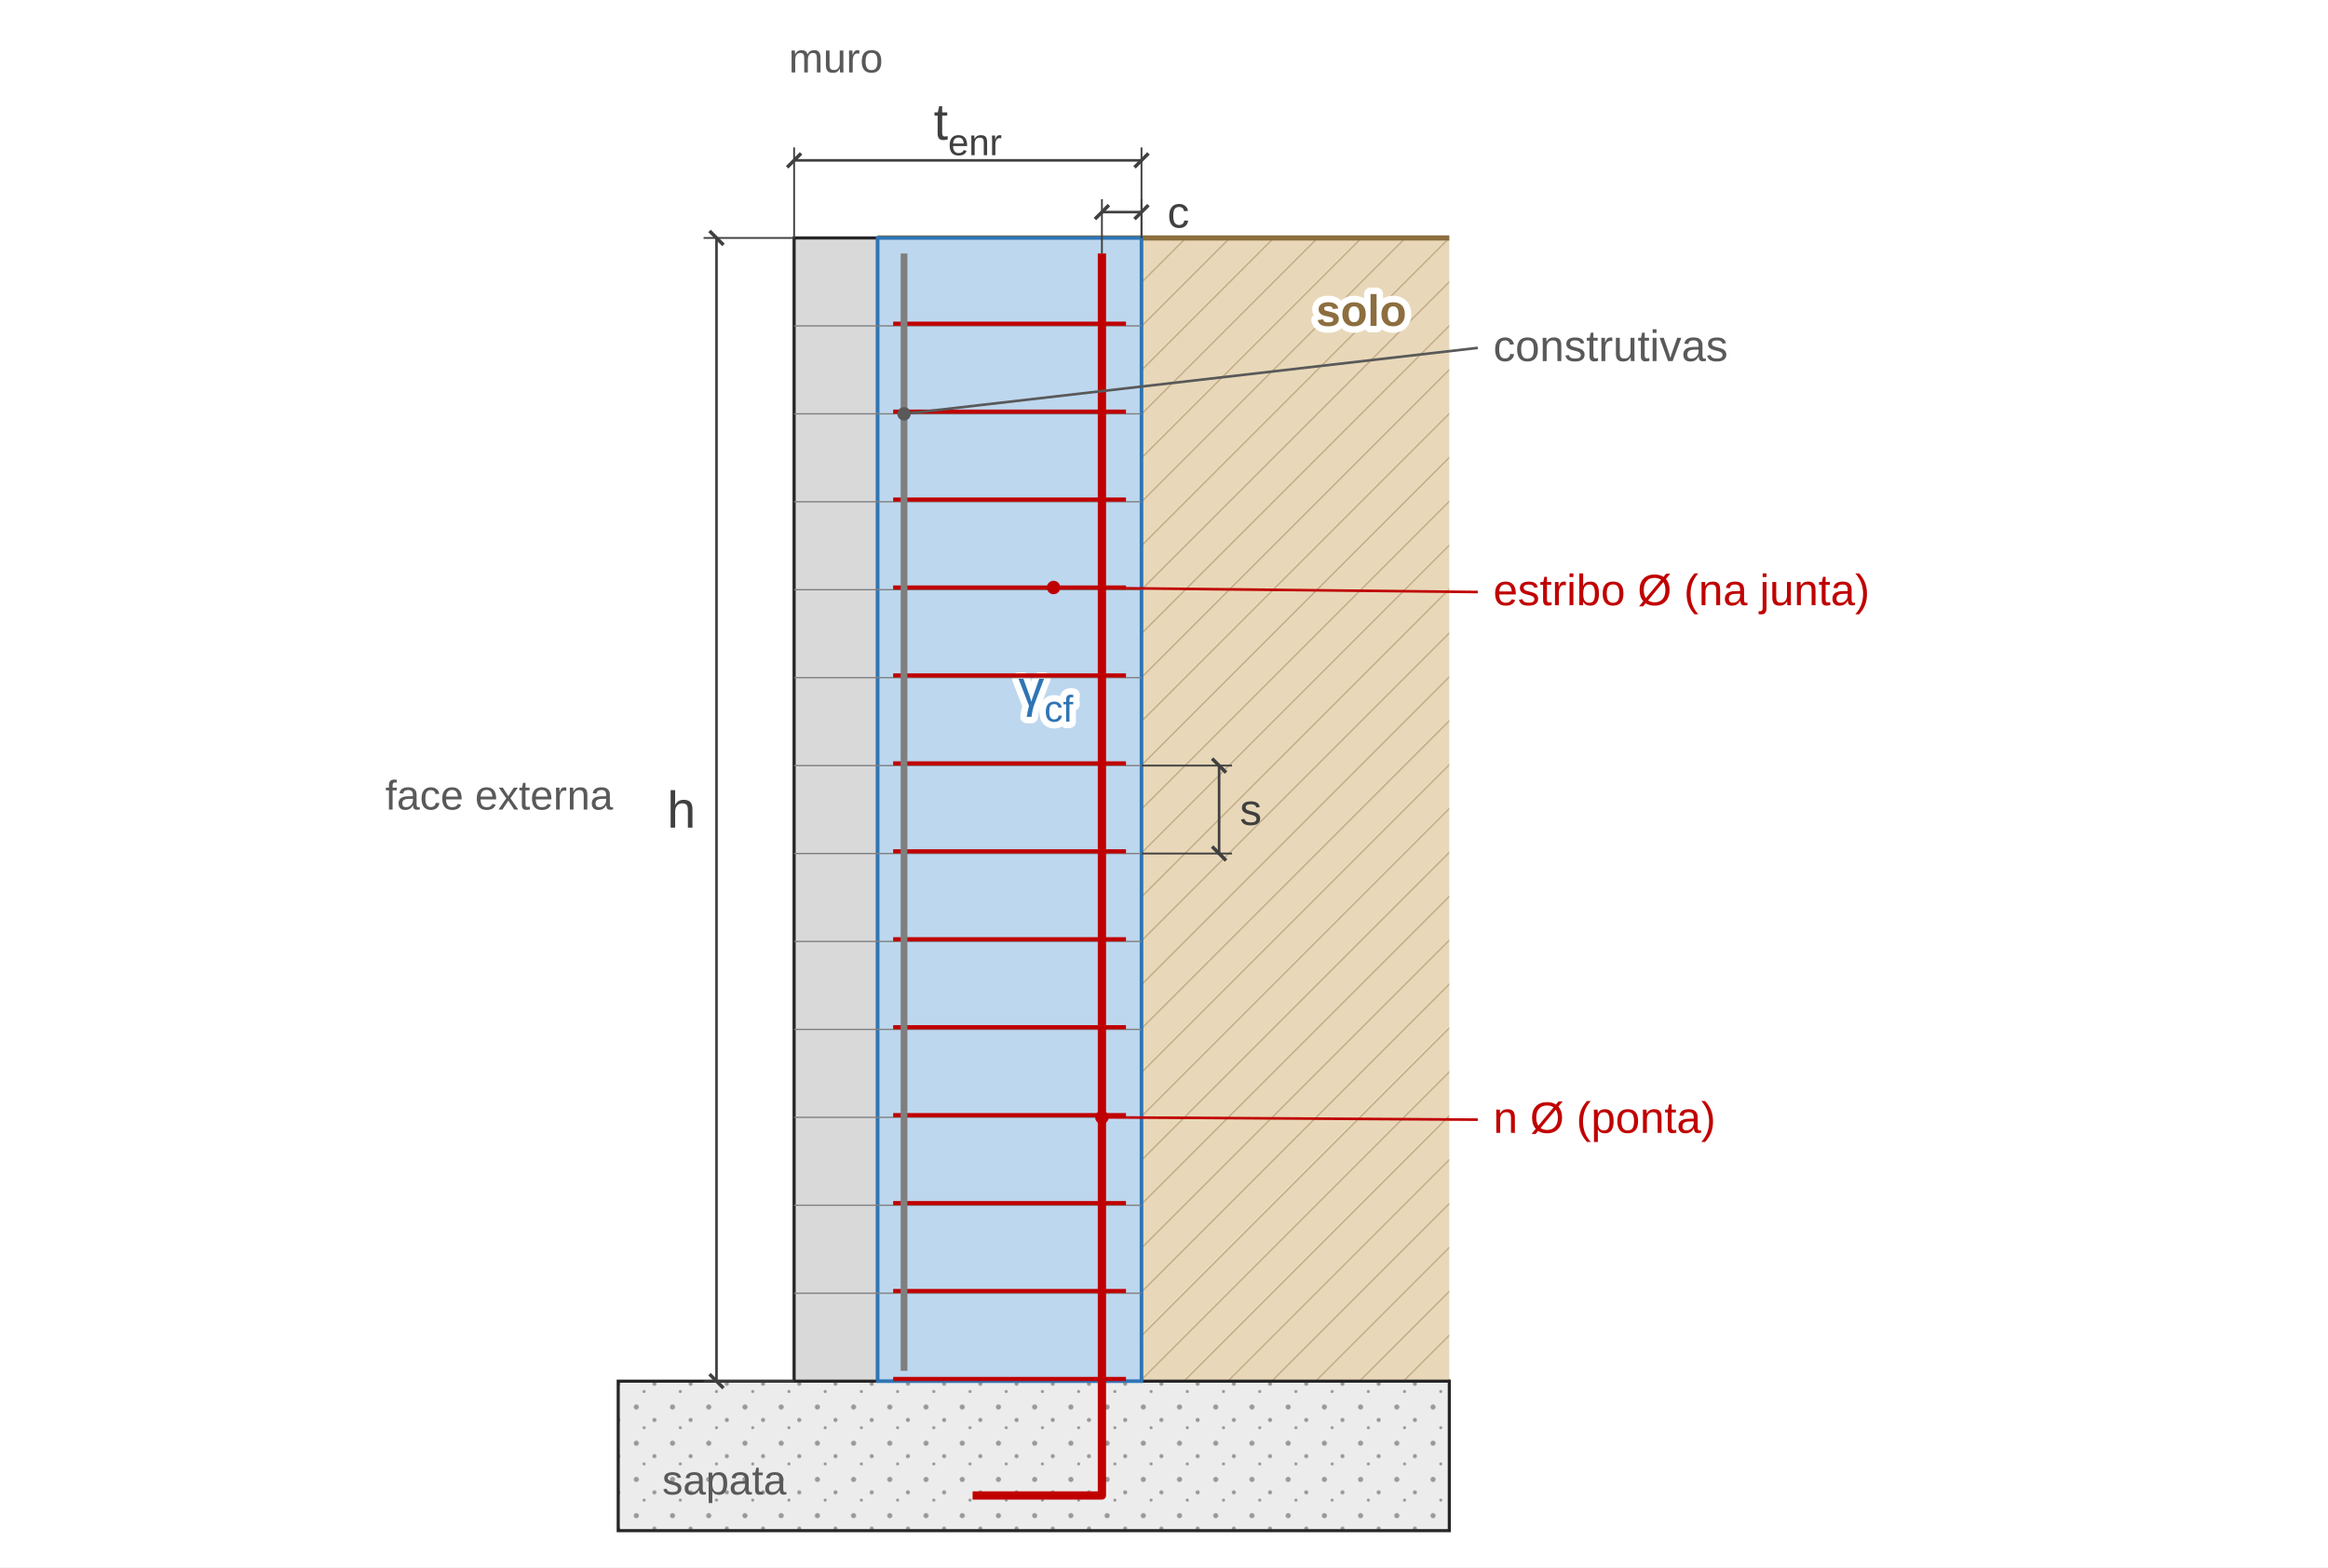
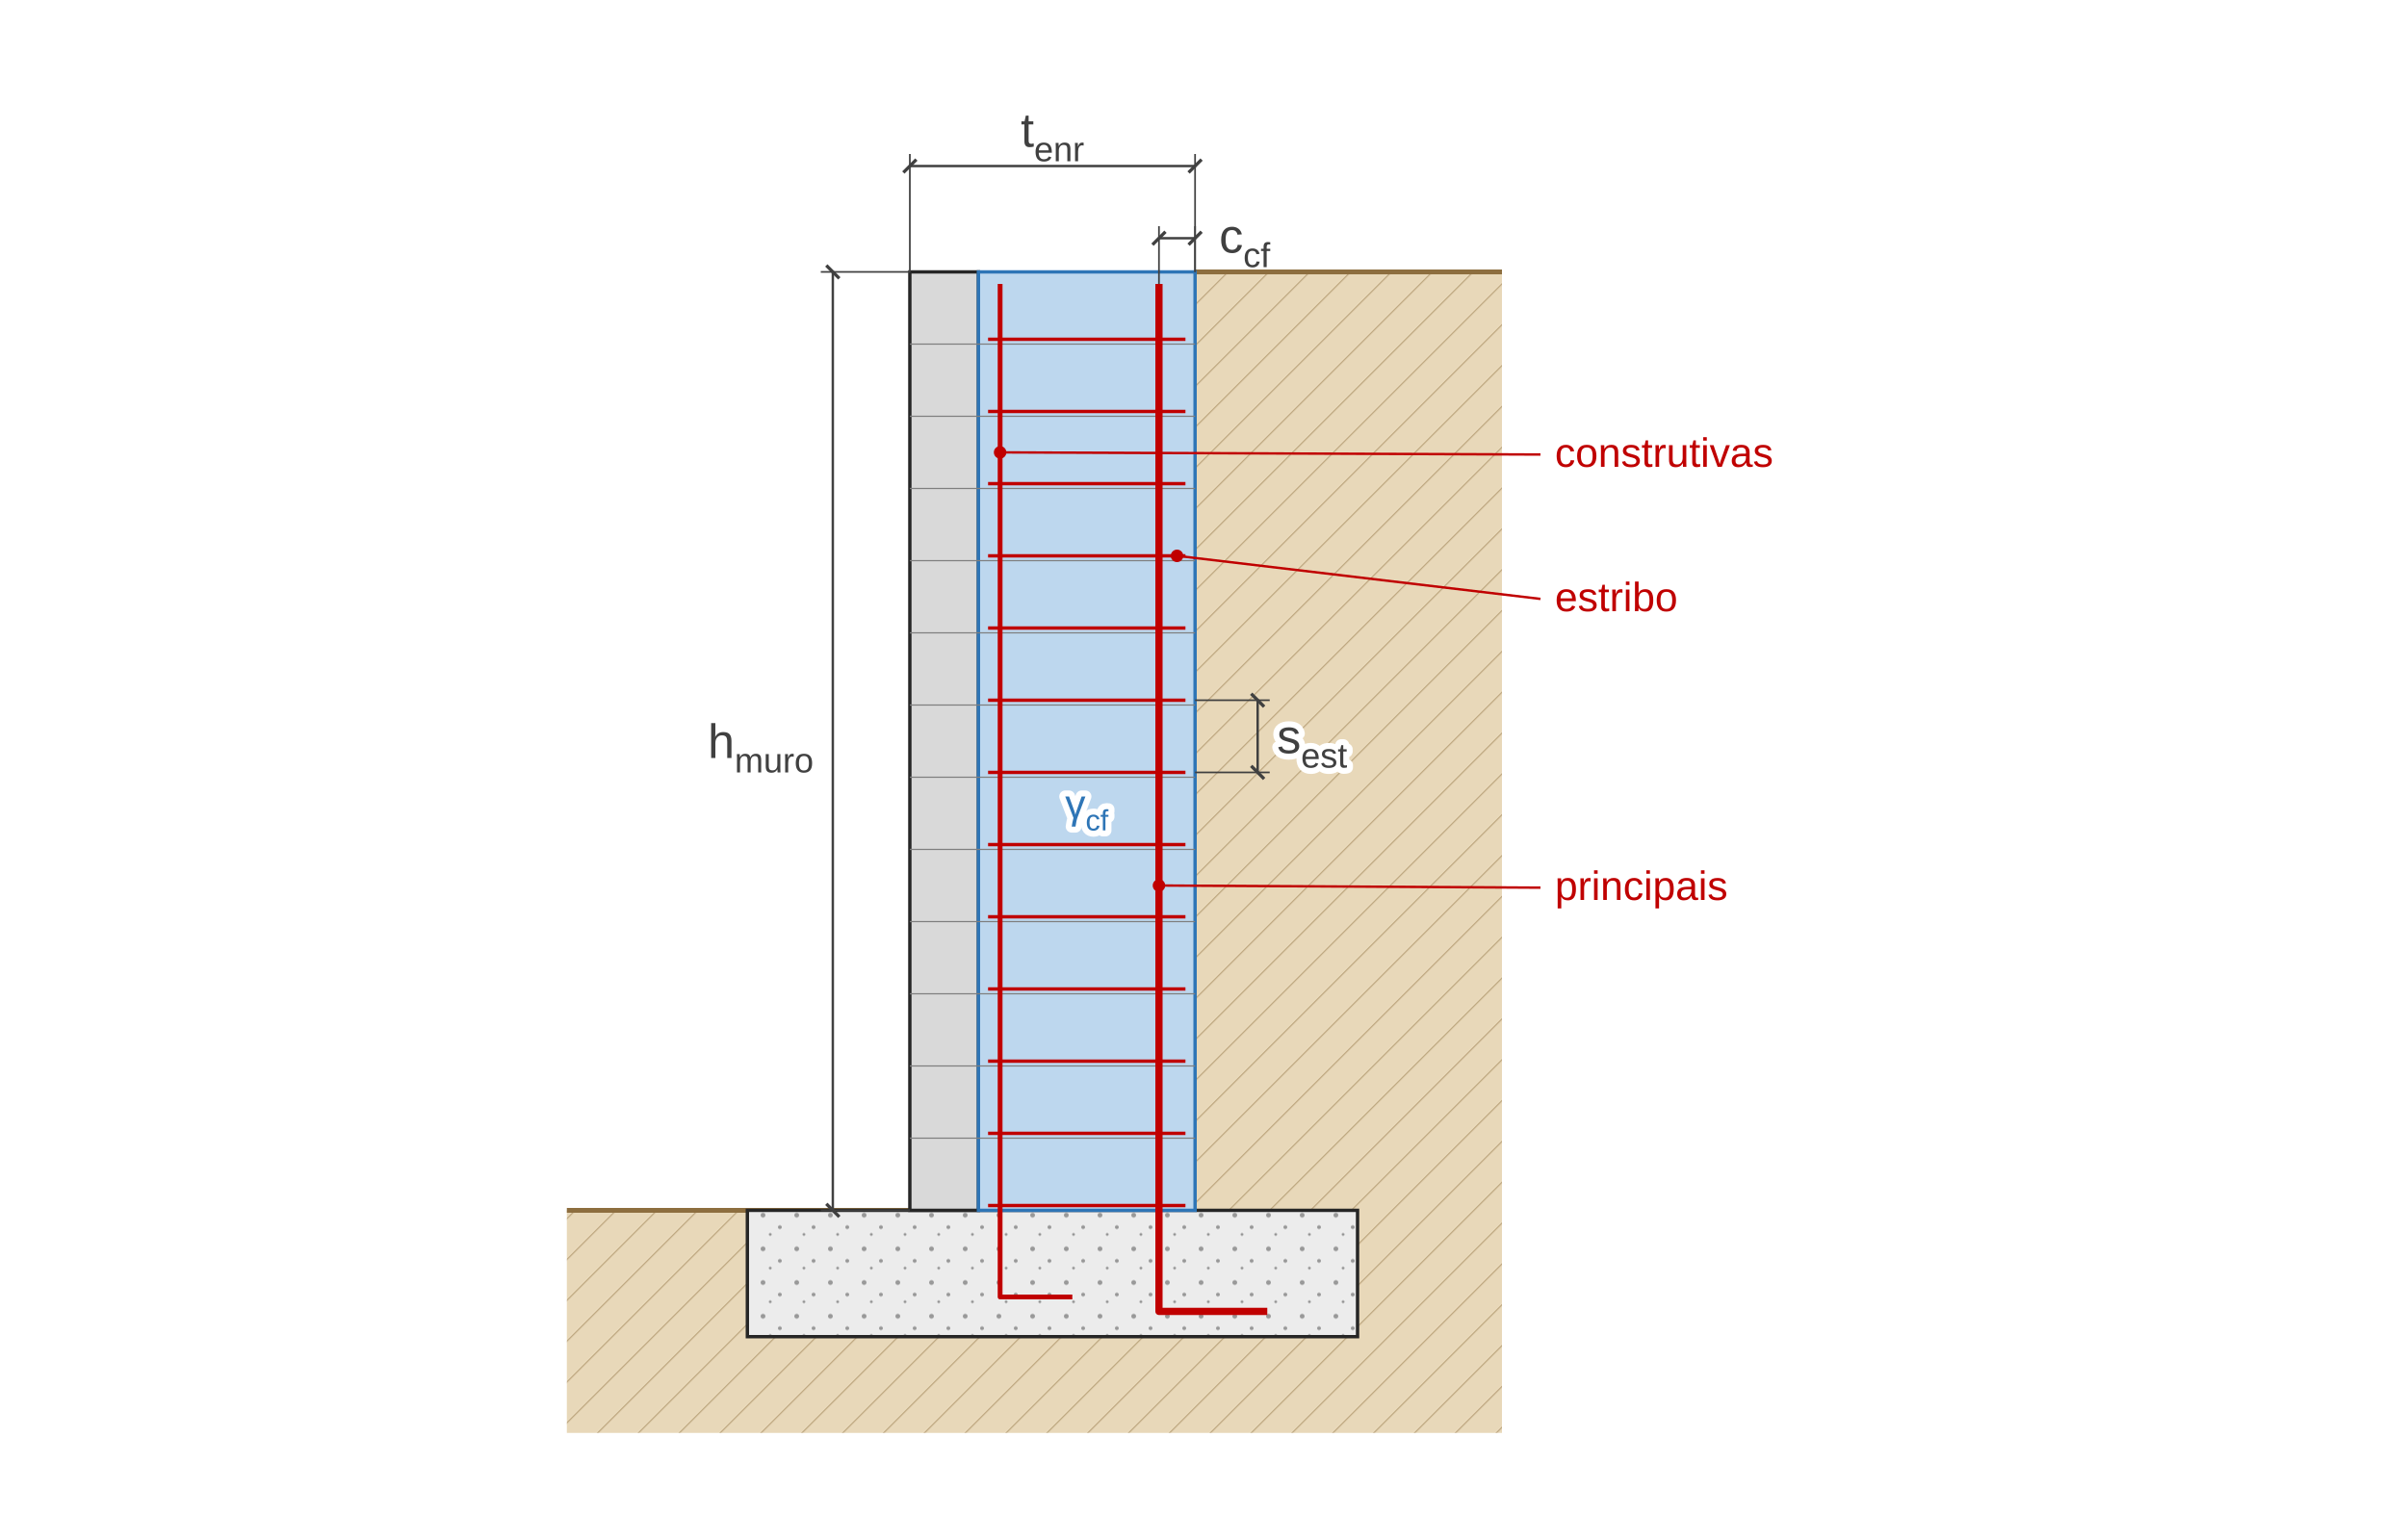
- <svg xmlns="http://www.w3.org/2000/svg" data-figura="fig21" width="900" height="606" viewBox="-47 6 900 606">
+ <svg xmlns="http://www.w3.org/2000/svg" data-figura="fig21" width="1000" height="640" viewBox="22 17 1000 640">
  <defs>
    <marker id="fig21-arr" viewBox="0 0 10 10" refX="10" refY="5" markerWidth="7" markerHeight="7" orient="auto-start-reverse">
      <path d="M0,0 L10,5 L0,10 z" fill="#404040" />
    </marker>
    <marker id="fig21-arrL" viewBox="0 0 10 10" refX="10" refY="5" markerWidth="7" markerHeight="7" orient="auto-start-reverse">
      <path d="M0,0 L10,5 L0,10 z" fill="#c55a11" />
    </marker>
    <marker id="fig21-arrA" viewBox="0 0 10 10" refX="10" refY="5" markerWidth="7" markerHeight="7" orient="auto-start-reverse">
      <path d="M0,0 L10,5 L0,10 z" fill="#2e75b6" />
    </marker>
    <marker id="fig21-arrP" viewBox="0 0 10 10" refX="10" refY="5" markerWidth="7" markerHeight="7" orient="auto-start-reverse">
      <path d="M0,0 L10,5 L0,10 z" fill="#548235" />
    </marker>
    <marker id="fig21-tick" viewBox="0 0 10 10" refX="5" refY="5" markerWidth="9" markerHeight="9" orient="auto">
      <path d="M2,8 L8,2" stroke="#404040" stroke-width="1.5" />
    </marker>
    <pattern id="fig21-soilh" patternUnits="userSpaceOnUse" width="12" height="12" patternTransform="rotate(45)">
      <rect width="12" height="12" fill="#e8d8b9" />
      <line x1="0" y1="0" x2="0" y2="12" stroke="#8d6e3f" stroke-width="1" opacity="0.45" />
    </pattern>
    <pattern id="fig21-conc" patternUnits="userSpaceOnUse" width="14" height="14">
      <rect width="14" height="14" fill="#ececec" />
      <circle cx="3" cy="4" r="1" fill="#9a9a9a" />
      <circle cx="10" cy="9" r="0.8" fill="#9a9a9a" />
      <circle cx="6" cy="12" r="0.6" fill="#9a9a9a" />
    </pattern>
    <pattern id="fig21-brita" patternUnits="userSpaceOnUse" width="16" height="16">
      <rect width="16" height="16" fill="#f2f2f2" />
      <circle cx="4" cy="4" r="3" fill="none" stroke="#a6a6a6" stroke-width="1" />
      <circle cx="12" cy="11" r="3.4" fill="none" stroke="#a6a6a6" stroke-width="1" />
      <circle cx="3" cy="13" r="1.8" fill="none" stroke="#a6a6a6" stroke-width="1" />
    </pattern>
  </defs>
-   <rect data-fundo="" x="-47" y="6" width="900" height="606" fill="#ffffff" />
+   <rect data-fundo="" x="22" y="17" width="1000" height="640" fill="#ffffff" />
  <g id="fig21-conteudo">
-     <rect x="292.30" y="98.00" width="221.00" height="442.00" fill="url(#fig21-soilh)" stroke="none" stroke-width="1.2" />
-     <line x1="292.30" y1="98.00" x2="513.30" y2="98.00" stroke="#8d6e3f" stroke-width="2" />
-     <rect x="192.00" y="540.00" width="321.30" height="57.80" fill="url(#fig21-conc)" stroke="#262626" stroke-width="1.2" />
-     <text x="209.00" y="583.80" font-size="16" text-anchor="start" fill="#595959" font-weight="normal" style="font-family:Arial,'DejaVu Sans',sans-serif;">sapata</text>
-     <rect x="260.00" y="98.00" width="32.30" height="442.00" fill="#d9d9d9" stroke="#262626" stroke-width="1.2" />
+     <polygon points="257.50,520.00 518.50,520.00 518.50,130.00 646.00,130.00 646.00,612.50 257.50,612.50" fill="url(#fig21-soilh)" stroke="none" stroke-width="1.2" />
+     <line x1="518.50" y1="130.00" x2="646.00" y2="130.00" stroke="#8d6e3f" stroke-width="2" />
+     <line x1="257.50" y1="520.00" x2="400.00" y2="520.00" stroke="#8d6e3f" stroke-width="2" />
+     <rect x="332.50" y="520.00" width="253.50" height="52.50" fill="url(#fig21-conc)" stroke="#262626" stroke-width="1.4" />
+     <rect x="400.00" y="130.00" width="28.50" height="390.00" fill="#d9d9d9" stroke="#262626" stroke-width="1.4" />
    <g data-campo="gama_cf">
-       <rect x="292.30" y="98.00" width="102.00" height="442.00" fill="#bdd7ee" stroke="#2e75b6" stroke-width="1.4" />
-       <text x="357.30" y="279.00" font-size="20" text-anchor="middle" fill="#2e75b6" font-weight="normal" style="font-family:Arial,'DejaVu Sans',sans-serif;" stroke="#ffffff" stroke-width="5" stroke-linejoin="round" paint-order="stroke">γ<tspan dy="6.0" font-size="14.4">cf</tspan>
+       <rect x="428.50" y="130.00" width="90.00" height="390.00" fill="#bdd7ee" stroke="#2e75b6" stroke-width="1.4" />
+       <text x="473.50" y="357.00" font-size="17" text-anchor="middle" fill="#2e75b6" font-weight="normal" style="font-family:Arial,'DejaVu Sans',sans-serif;" stroke="#ffffff" stroke-width="5" stroke-linejoin="round" paint-order="stroke">γ<tspan dy="5.1" font-size="12.2">cf</tspan>
      </text>
    </g>
-     <line x1="260.00" y1="506.00" x2="394.30" y2="506.00" stroke="#7f7f7f" stroke-width="0.5" />
-     <line x1="260.00" y1="472.00" x2="394.30" y2="472.00" stroke="#7f7f7f" stroke-width="0.5" />
-     <line x1="260.00" y1="438.00" x2="394.30" y2="438.00" stroke="#7f7f7f" stroke-width="0.5" />
-     <line x1="260.00" y1="404.00" x2="394.30" y2="404.00" stroke="#7f7f7f" stroke-width="0.5" />
-     <line x1="260.00" y1="370.00" x2="394.30" y2="370.00" stroke="#7f7f7f" stroke-width="0.5" />
-     <line x1="260.00" y1="336.00" x2="394.30" y2="336.00" stroke="#7f7f7f" stroke-width="0.5" />
-     <line x1="260.00" y1="302.00" x2="394.30" y2="302.00" stroke="#7f7f7f" stroke-width="0.5" />
-     <line x1="260.00" y1="268.00" x2="394.30" y2="268.00" stroke="#7f7f7f" stroke-width="0.5" />
-     <line x1="260.00" y1="234.00" x2="394.30" y2="234.00" stroke="#7f7f7f" stroke-width="0.5" />
-     <line x1="260.00" y1="200.00" x2="394.30" y2="200.00" stroke="#7f7f7f" stroke-width="0.5" />
-     <line x1="260.00" y1="166.00" x2="394.30" y2="166.00" stroke="#7f7f7f" stroke-width="0.5" />
-     <line x1="260.00" y1="132.00" x2="394.30" y2="132.00" stroke="#7f7f7f" stroke-width="0.5" />
+     <line x1="400.00" y1="490.00" x2="518.50" y2="490.00" stroke="#7f7f7f" stroke-width="0.5" />
+     <line x1="400.00" y1="460.00" x2="518.50" y2="460.00" stroke="#7f7f7f" stroke-width="0.5" />
+     <line x1="400.00" y1="430.00" x2="518.50" y2="430.00" stroke="#7f7f7f" stroke-width="0.5" />
+     <line x1="400.00" y1="400.00" x2="518.50" y2="400.00" stroke="#7f7f7f" stroke-width="0.5" />
+     <line x1="400.00" y1="370.00" x2="518.50" y2="370.00" stroke="#7f7f7f" stroke-width="0.5" />
+     <line x1="400.00" y1="340.00" x2="518.50" y2="340.00" stroke="#7f7f7f" stroke-width="0.5" />
+     <line x1="400.00" y1="310.00" x2="518.50" y2="310.00" stroke="#7f7f7f" stroke-width="0.5" />
+     <line x1="400.00" y1="280.00" x2="518.50" y2="280.00" stroke="#7f7f7f" stroke-width="0.5" />
+     <line x1="400.00" y1="250.00" x2="518.50" y2="250.00" stroke="#7f7f7f" stroke-width="0.5" />
+     <line x1="400.00" y1="220.00" x2="518.50" y2="220.00" stroke="#7f7f7f" stroke-width="0.5" />
+     <line x1="400.00" y1="190.00" x2="518.50" y2="190.00" stroke="#7f7f7f" stroke-width="0.5" />
+     <line x1="400.00" y1="160.00" x2="518.50" y2="160.00" stroke="#7f7f7f" stroke-width="0.5" />
    <g data-campo="phi_est s_est">
-       <line x1="298.30" y1="539.15" x2="388.30" y2="539.15" stroke="#c00000" stroke-width="1.6" />
-       <line x1="298.30" y1="505.15" x2="388.30" y2="505.15" stroke="#c00000" stroke-width="1.6" />
-       <line x1="298.30" y1="471.15" x2="388.30" y2="471.15" stroke="#c00000" stroke-width="1.6" />
-       <line x1="298.30" y1="437.15" x2="388.30" y2="437.15" stroke="#c00000" stroke-width="1.6" />
-       <line x1="298.30" y1="403.15" x2="388.30" y2="403.15" stroke="#c00000" stroke-width="1.6" />
-       <line x1="298.30" y1="369.15" x2="388.30" y2="369.15" stroke="#c00000" stroke-width="1.6" />
-       <line x1="298.30" y1="335.15" x2="388.30" y2="335.15" stroke="#c00000" stroke-width="1.6" />
-       <line x1="298.30" y1="301.15" x2="388.30" y2="301.15" stroke="#c00000" stroke-width="1.6" />
-       <line x1="298.30" y1="267.15" x2="388.30" y2="267.15" stroke="#c00000" stroke-width="1.6" />
-       <line x1="298.30" y1="233.15" x2="388.30" y2="233.15" stroke="#c00000" stroke-width="1.6" />
-       <line x1="298.30" y1="199.15" x2="388.30" y2="199.15" stroke="#c00000" stroke-width="1.6" />
-       <line x1="298.30" y1="165.15" x2="388.30" y2="165.15" stroke="#c00000" stroke-width="1.6" />
-       <line x1="298.30" y1="131.15" x2="388.30" y2="131.15" stroke="#c00000" stroke-width="1.6" />
+       <line x1="432.50" y1="518.00" x2="514.50" y2="518.00" stroke="#c00000" stroke-width="1.4" />
+       <line x1="432.50" y1="488.00" x2="514.50" y2="488.00" stroke="#c00000" stroke-width="1.4" />
+       <line x1="432.50" y1="458.00" x2="514.50" y2="458.00" stroke="#c00000" stroke-width="1.4" />
+       <line x1="432.50" y1="428.00" x2="514.50" y2="428.00" stroke="#c00000" stroke-width="1.4" />
+       <line x1="432.50" y1="398.00" x2="514.50" y2="398.00" stroke="#c00000" stroke-width="1.4" />
+       <line x1="432.50" y1="368.00" x2="514.50" y2="368.00" stroke="#c00000" stroke-width="1.4" />
+       <line x1="432.50" y1="338.00" x2="514.50" y2="338.00" stroke="#c00000" stroke-width="1.4" />
+       <line x1="432.50" y1="308.00" x2="514.50" y2="308.00" stroke="#c00000" stroke-width="1.4" />
+       <line x1="432.50" y1="278.00" x2="514.50" y2="278.00" stroke="#c00000" stroke-width="1.4" />
+       <line x1="432.50" y1="248.00" x2="514.50" y2="248.00" stroke="#c00000" stroke-width="1.4" />
+       <line x1="432.50" y1="218.00" x2="514.50" y2="218.00" stroke="#c00000" stroke-width="1.4" />
+       <line x1="432.50" y1="188.00" x2="514.50" y2="188.00" stroke="#c00000" stroke-width="1.4" />
+       <line x1="432.50" y1="158.00" x2="514.50" y2="158.00" stroke="#c00000" stroke-width="1.4" />
    </g>
    <g data-campo="phi_cf n_cf_dir">
-       <polyline points="379.00,104.00 379.00,584.20 329.00,584.20" fill="none" stroke="#c00000" stroke-width="3.2" stroke-linejoin="round" />
+       <polyline points="503.50,135.00 503.50,562.00 548.50,562.00" fill="none" stroke="#c00000" stroke-width="3" stroke-linejoin="round" />
    </g>
    <g data-campo="phi_cc n_cc">
-       <line x1="302.50" y1="104.00" x2="302.50" y2="536.00" stroke="#7f7f7f" stroke-width="2.6" />
+       <polyline points="437.50,135.00 437.50,556.00 467.50,556.00" fill="none" stroke="#c00000" stroke-width="2" stroke-linejoin="round" />
    </g>
    <g data-campo="s_est">
-       <line x1="394.30" y1="336.00" x2="429.30" y2="336.00" stroke="#404040" stroke-width="0.7" />
-       <line x1="394.30" y1="302.00" x2="429.30" y2="302.00" stroke="#404040" stroke-width="0.7" />
-       <line x1="424.30" y1="336.00" x2="424.30" y2="302.00" stroke="#404040" stroke-width="1" marker-start="url(#fig21-tick)" marker-end="url(#fig21-tick)" />
-       <text x="432.30" y="324.95" font-size="17" text-anchor="start" fill="#404040" font-weight="normal" style="font-family:Arial,'DejaVu Sans',sans-serif;">s</text>
+       <line x1="518.50" y1="338.00" x2="549.50" y2="338.00" stroke="#404040" stroke-width="0.7" />
+       <line x1="518.50" y1="308.00" x2="549.50" y2="308.00" stroke="#404040" stroke-width="0.7" />
+       <line x1="544.50" y1="338.00" x2="544.50" y2="308.00" stroke="#404040" stroke-width="1" marker-start="url(#fig21-tick)" marker-end="url(#fig21-tick)" />
+       <text x="552.50" y="330.00" font-size="20" text-anchor="start" fill="#404040" font-weight="normal" style="font-family:Arial,'DejaVu Sans',sans-serif;" stroke="#ffffff" stroke-width="5" stroke-linejoin="round" paint-order="stroke">s<tspan dy="6.0" font-size="14.4">est</tspan>
+       </text>
    </g>
    <g data-campo="tenr_">
-       <line x1="260.00" y1="98.00" x2="260.00" y2="63.00" stroke="#404040" stroke-width="0.7" />
-       <line x1="394.30" y1="98.00" x2="394.30" y2="63.00" stroke="#404040" stroke-width="0.7" />
-       <line x1="260.00" y1="68.00" x2="394.30" y2="68.00" stroke="#404040" stroke-width="1" marker-start="url(#fig21-tick)" marker-end="url(#fig21-tick)" />
-       <text x="327.15" y="60.00" font-size="20" text-anchor="middle" fill="#404040" font-weight="normal" style="font-family:Arial,'DejaVu Sans',sans-serif;">t<tspan dy="6.0" font-size="14.4">enr</tspan>
+       <line x1="400.00" y1="130.00" x2="400.00" y2="81.00" stroke="#404040" stroke-width="0.7" />
+       <line x1="518.50" y1="130.00" x2="518.50" y2="81.00" stroke="#404040" stroke-width="0.7" />
+       <line x1="400.00" y1="86.00" x2="518.50" y2="86.00" stroke="#404040" stroke-width="1" marker-start="url(#fig21-tick)" marker-end="url(#fig21-tick)" />
+       <text x="459.25" y="78.00" font-size="20" text-anchor="middle" fill="#404040" font-weight="normal" style="font-family:Arial,'DejaVu Sans',sans-serif;">t<tspan dy="6.0" font-size="14.4">enr</tspan>
      </text>
    </g>
    <g data-campo="c_cf_dir">
-       <line x1="379.00" y1="104.00" x2="379.00" y2="83.00" stroke="#404040" stroke-width="0.7" />
-       <line x1="394.30" y1="98.00" x2="394.30" y2="83.00" stroke="#404040" stroke-width="0.7" />
-       <line x1="379.00" y1="88.00" x2="394.30" y2="88.00" stroke="#404040" stroke-width="1" marker-start="url(#fig21-tick)" marker-end="url(#fig21-tick)" />
-       <text x="404.30" y="94.00" font-size="17" text-anchor="start" fill="#404040" font-weight="normal" style="font-family:Arial,'DejaVu Sans',sans-serif;">c</text>
+       <line x1="503.50" y1="135.00" x2="503.50" y2="111.00" stroke="#404040" stroke-width="0.7" />
+       <line x1="518.50" y1="130.00" x2="518.50" y2="111.00" stroke="#404040" stroke-width="0.7" />
+       <line x1="503.50" y1="116.00" x2="518.50" y2="116.00" stroke="#404040" stroke-width="1" marker-start="url(#fig21-tick)" marker-end="url(#fig21-tick)" />
+       <text x="528.50" y="122.00" font-size="20" text-anchor="start" fill="#404040" font-weight="normal" style="font-family:Arial,'DejaVu Sans',sans-serif;">c<tspan dy="6.0" font-size="14.4">cf</tspan>
+       </text>
    </g>
-     <line x1="260.00" y1="98.00" x2="225.00" y2="98.00" stroke="#404040" stroke-width="0.7" />
-     <line x1="260.00" y1="540.00" x2="225.00" y2="540.00" stroke="#404040" stroke-width="0.7" />
-     <line x1="230.00" y1="98.00" x2="230.00" y2="540.00" stroke="#404040" stroke-width="1" marker-start="url(#fig21-tick)" marker-end="url(#fig21-tick)" />
-     <text x="222.00" y="326.00" font-size="20" text-anchor="end" fill="#404040" font-weight="normal" style="font-family:Arial,'DejaVu Sans',sans-serif;">h</text>
-     <g data-campo="phi_cf n_cf_dir">
-       <line x1="524.30" y1="438.90" x2="379.00" y2="438.00" stroke="#c00000" stroke-width="1" />
-       <circle cx="379.00" cy="438.00" r="2.60" fill="#c00000" stroke="none" stroke-width="1" />
-       <text x="530.30" y="444.00" font-size="17" text-anchor="start" fill="#c00000" font-weight="normal" style="font-family:Arial,'DejaVu Sans',sans-serif;">n Ø (ponta)</text>
+     <line x1="400.00" y1="130.00" x2="363.00" y2="130.00" stroke="#404040" stroke-width="0.7" />
+     <line x1="400.00" y1="520.00" x2="363.00" y2="520.00" stroke="#404040" stroke-width="0.7" />
+     <line x1="368.00" y1="130.00" x2="368.00" y2="520.00" stroke="#404040" stroke-width="1" marker-start="url(#fig21-tick)" marker-end="url(#fig21-tick)" />
+     <text x="360.00" y="332.00" font-size="20" text-anchor="end" fill="#404040" font-weight="normal" style="font-family:Arial,'DejaVu Sans',sans-serif;">h<tspan dy="6.0" font-size="14.4">muro</tspan>
+     </text>
+     <g data-campo="phi_cc n_cc">
+       <line x1="662.00" y1="205.90" x2="437.50" y2="205.00" stroke="#c00000" stroke-width="1" />
+       <circle cx="437.50" cy="205.00" r="2.60" fill="#c00000" stroke="none" stroke-width="1" />
+       <text x="668.00" y="211.00" font-size="17" text-anchor="start" fill="#c00000" font-weight="normal" style="font-family:Arial,'DejaVu Sans',sans-serif;">construtivas</text>
    </g>
    <g data-campo="phi_est s_est">
-       <line x1="524.30" y1="234.90" x2="360.30" y2="233.15" stroke="#c00000" stroke-width="1" />
-       <circle cx="360.30" cy="233.15" r="2.60" fill="#c00000" stroke="none" stroke-width="1" />
-       <text x="530.30" y="240.00" font-size="17" text-anchor="start" fill="#c00000" font-weight="normal" style="font-family:Arial,'DejaVu Sans',sans-serif;">estribo Ø (na junta)</text>
+       <line x1="662.00" y1="265.90" x2="511.00" y2="248.00" stroke="#c00000" stroke-width="1" />
+       <circle cx="511.00" cy="248.00" r="2.60" fill="#c00000" stroke="none" stroke-width="1" />
+       <text x="668.00" y="271.00" font-size="17" text-anchor="start" fill="#c00000" font-weight="normal" style="font-family:Arial,'DejaVu Sans',sans-serif;">estribo</text>
    </g>
-     <g data-campo="phi_cc n_cc">
-       <line x1="524.30" y1="140.50" x2="302.50" y2="166.00" stroke="#595959" stroke-width="1" />
-       <circle cx="302.50" cy="166.00" r="2.60" fill="#595959" stroke="none" stroke-width="1" />
-       <text x="530.30" y="145.60" font-size="17" text-anchor="start" fill="#595959" font-weight="normal" style="font-family:Arial,'DejaVu Sans',sans-serif;">construtivas</text>
+     <g data-campo="phi_cf n_cf_dir">
+       <line x1="662.00" y1="385.90" x2="503.50" y2="385.00" stroke="#c00000" stroke-width="1" />
+       <circle cx="503.50" cy="385.00" r="2.60" fill="#c00000" stroke="none" stroke-width="1" />
+       <text x="668.00" y="391.00" font-size="17" text-anchor="start" fill="#c00000" font-weight="normal" style="font-family:Arial,'DejaVu Sans',sans-serif;">principais</text>
    </g>
-     <text x="276.15" y="34.00" font-size="16" text-anchor="middle" fill="#595959" font-weight="normal" style="font-family:Arial,'DejaVu Sans',sans-serif;">muro</text>
-     <text x="479.30" y="132.00" font-size="17" text-anchor="middle" fill="#8d6e3f" font-weight="bold" style="font-family:Arial,'DejaVu Sans',sans-serif;" stroke="#ffffff" stroke-width="5" stroke-linejoin="round" paint-order="stroke">solo</text>
-     <text x="190.00" y="319.00" font-size="16" text-anchor="end" fill="#595959" font-weight="normal" style="font-family:Arial,'DejaVu Sans',sans-serif;">face externa</text>
  </g>
</svg>
